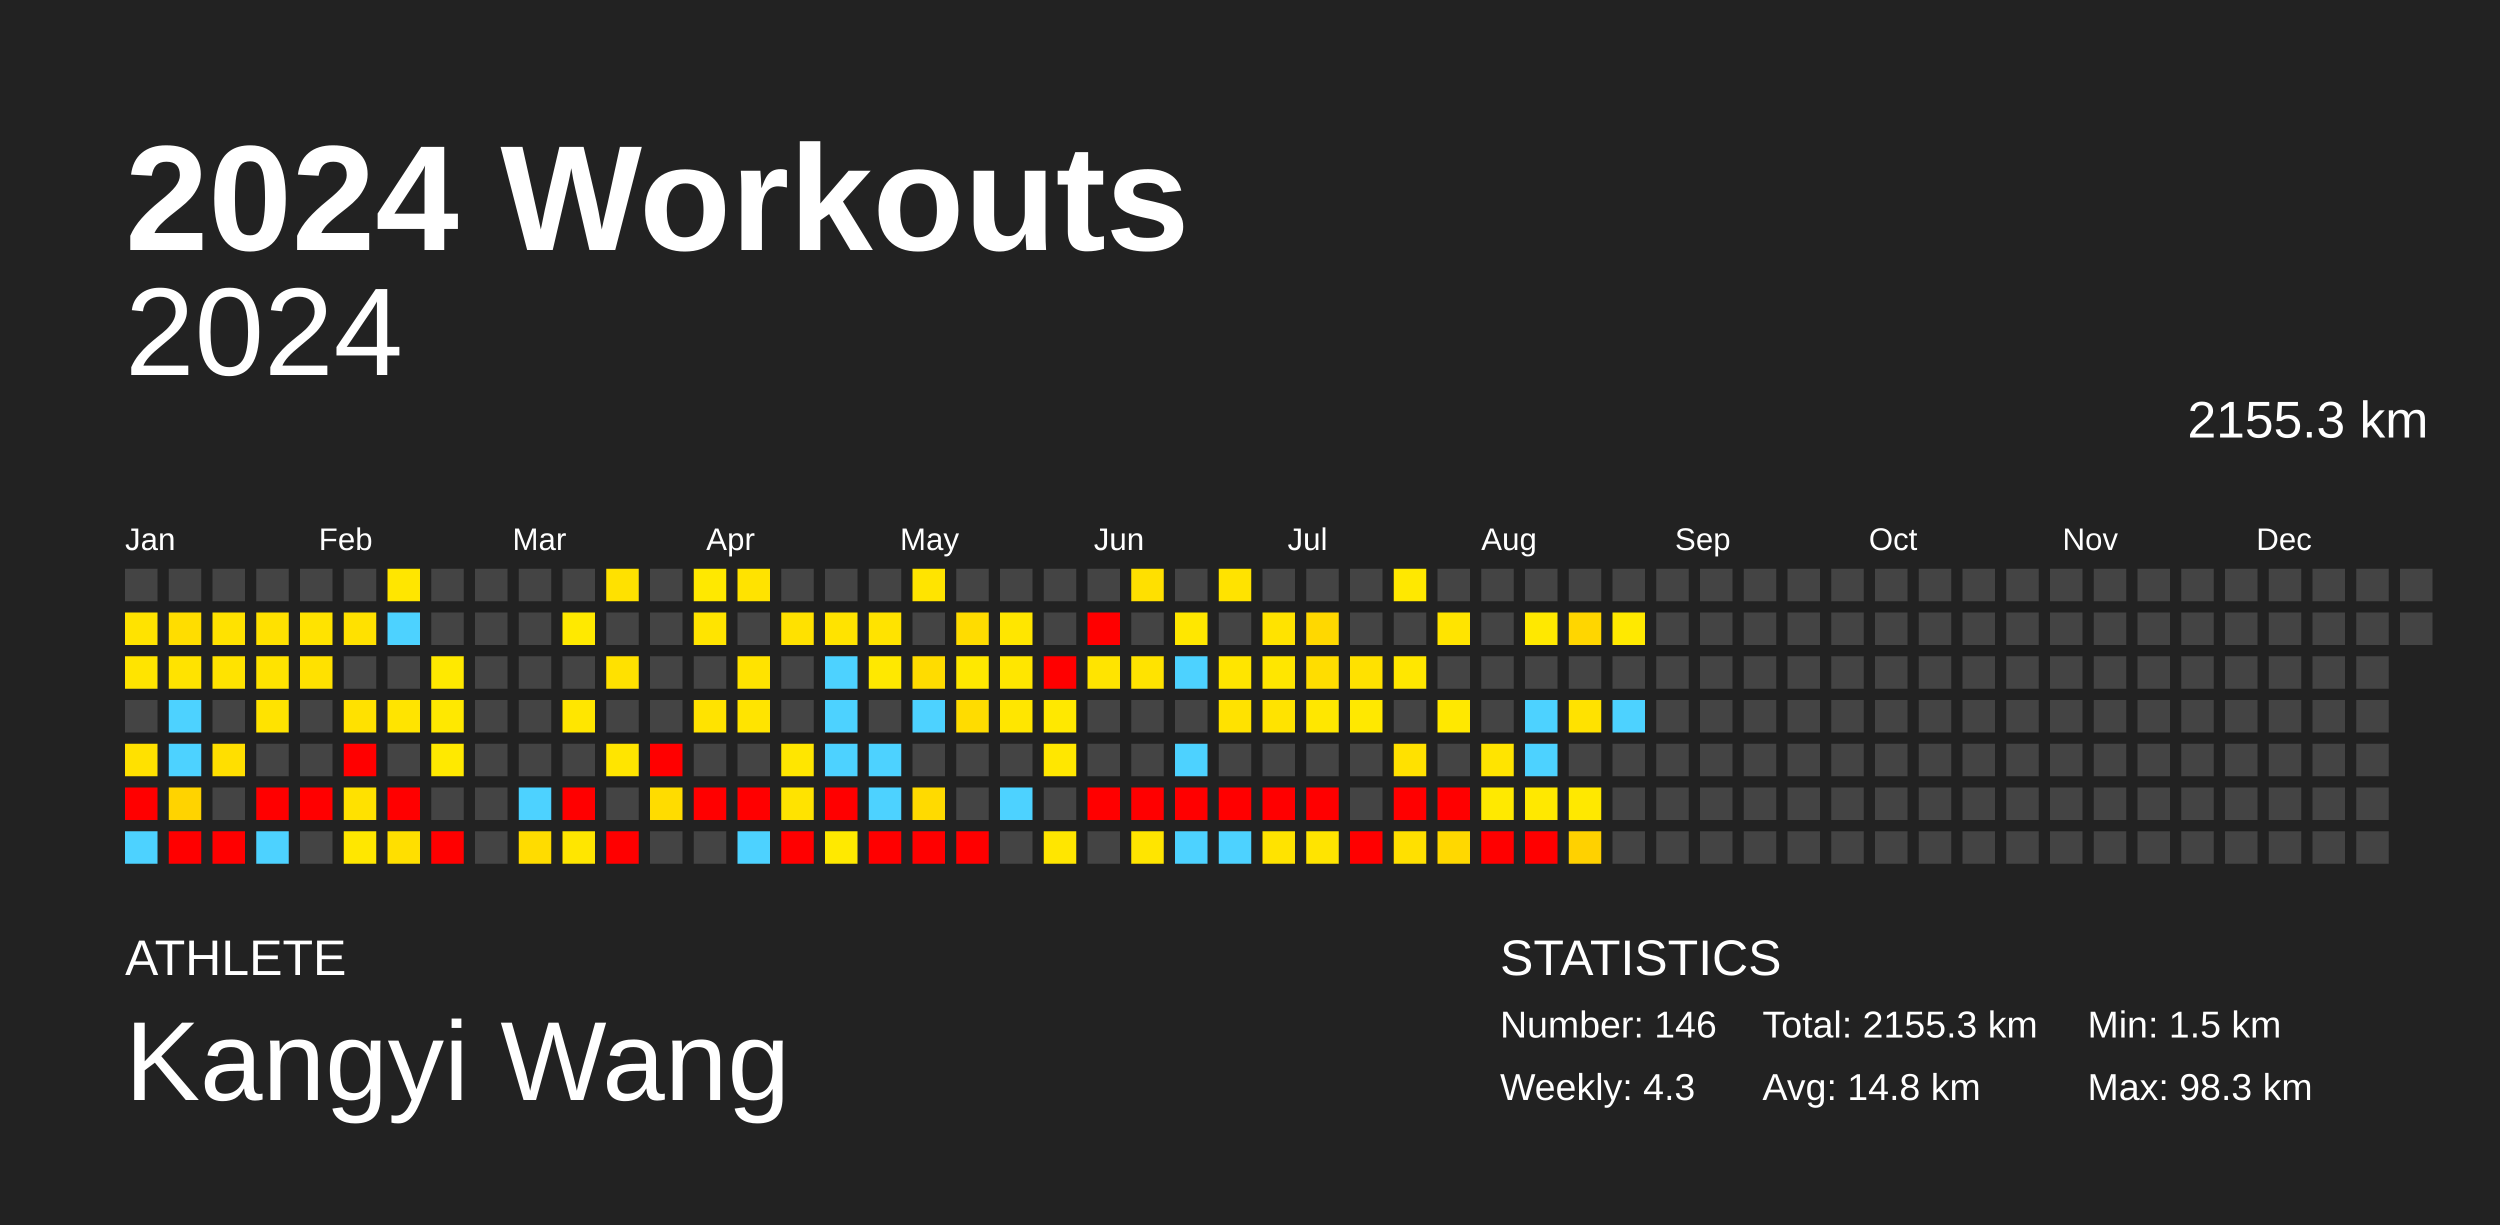
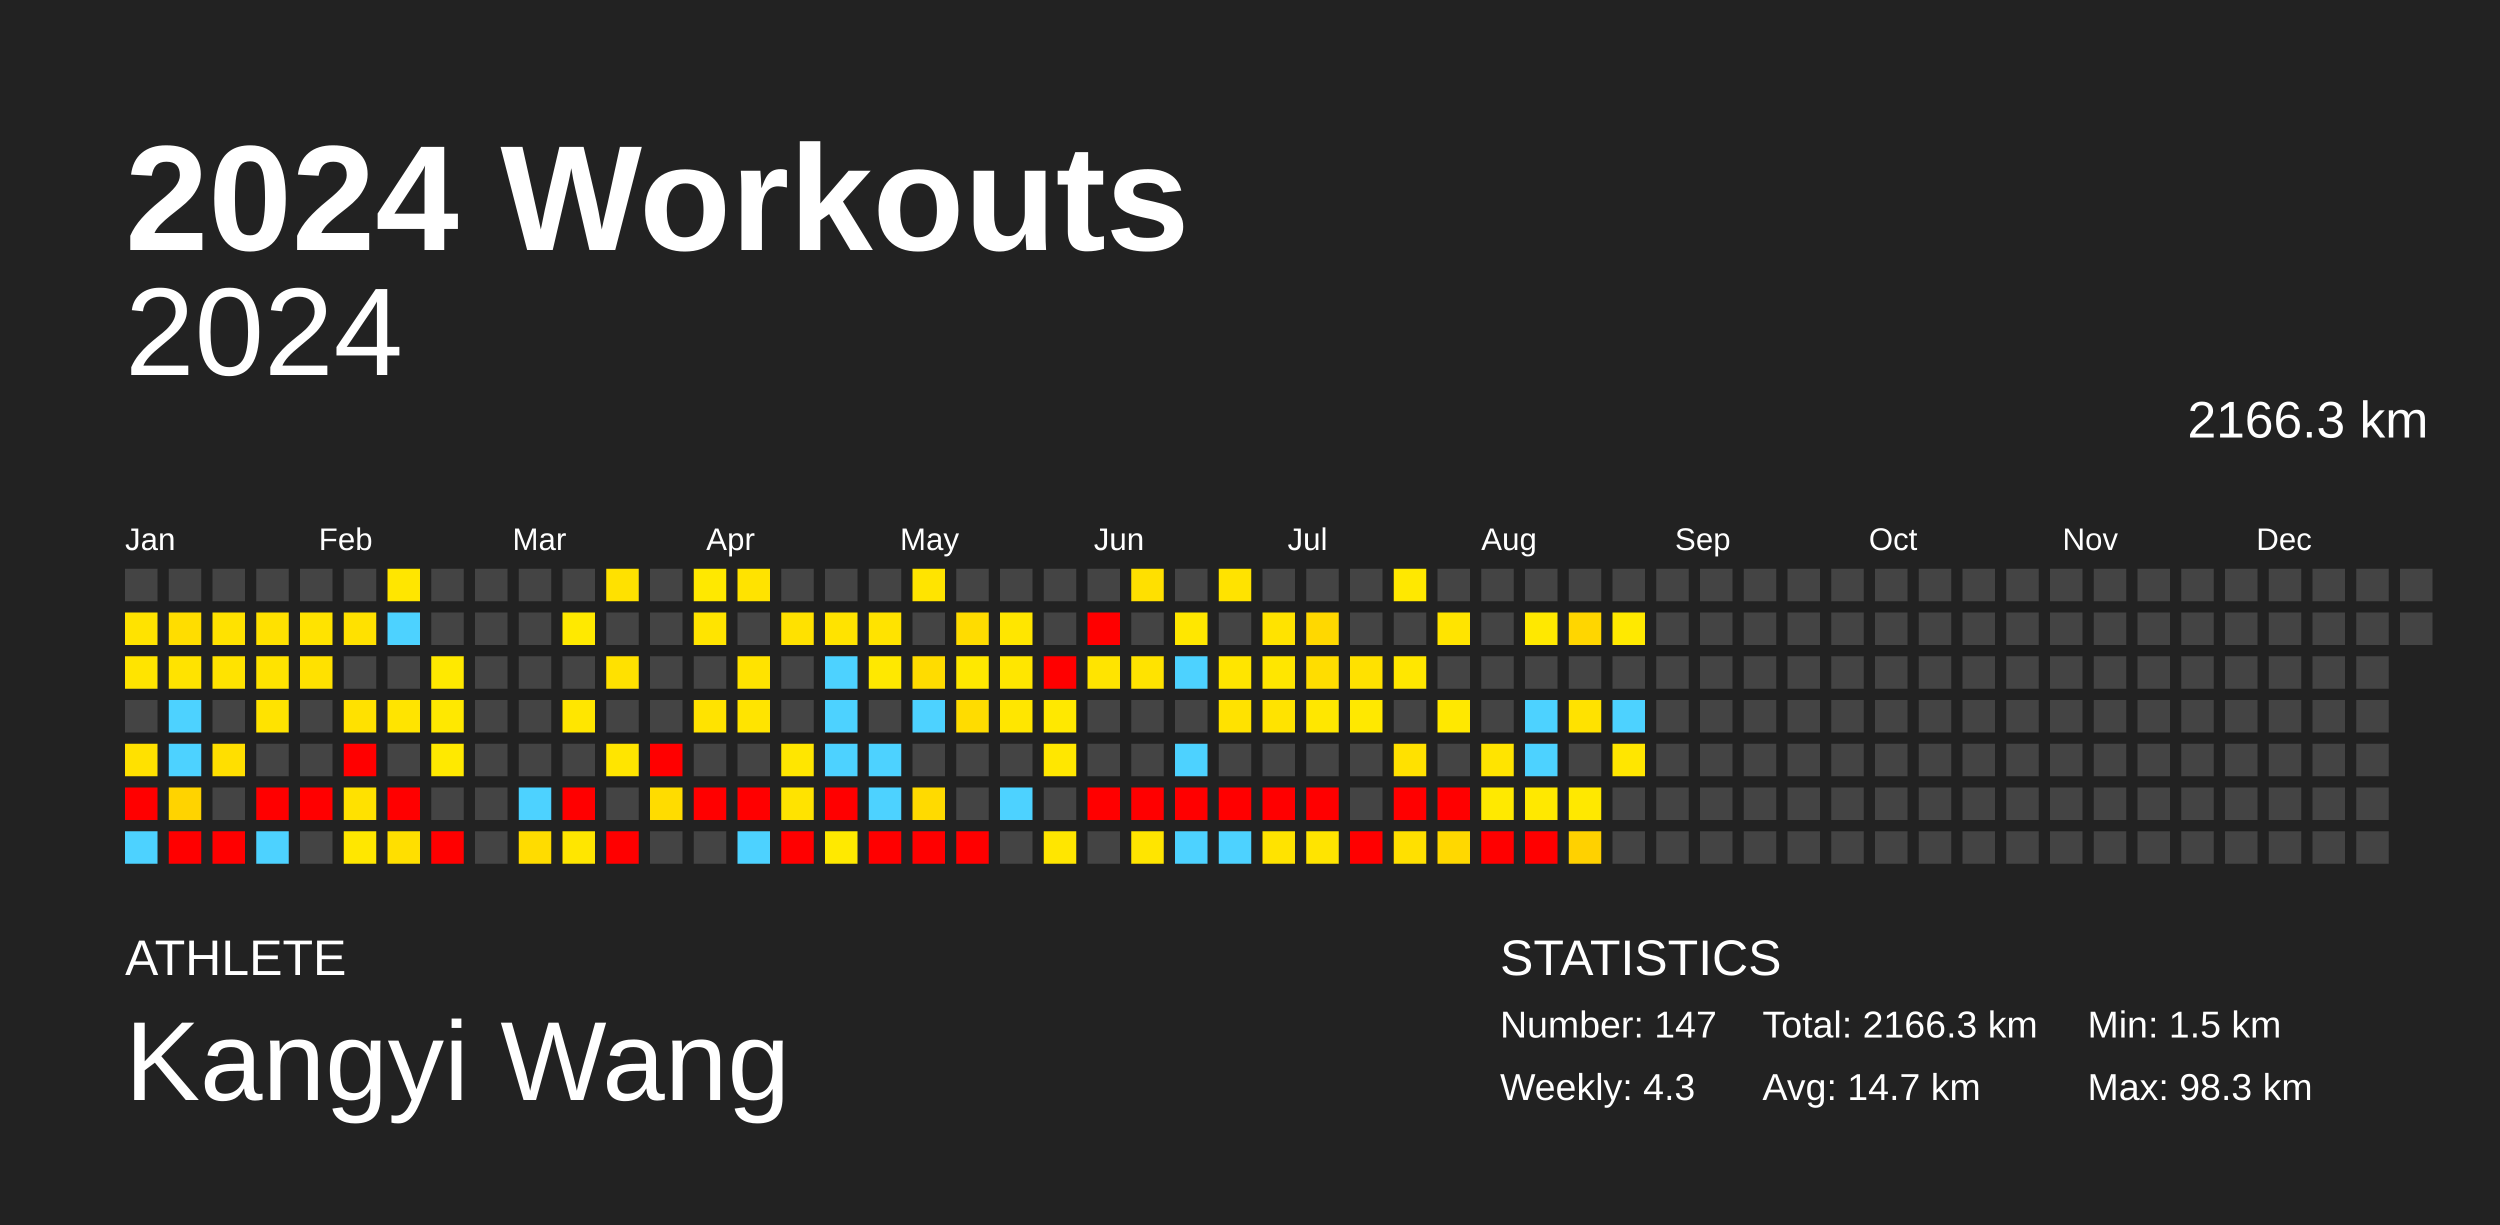
<svg xmlns="http://www.w3.org/2000/svg" baseProfile="full" height="98mm" version="1.1" viewBox="0,0,200,98" width="200mm">
  <defs />
  <rect fill="#222222" height="98" width="200" x="0" y="0" />
  <text fill="#FFFFFF" style="font-size:12px; font-family:Arial; font-weight:bold;" x="10" y="20">2024 Workouts</text>
  <text fill="#FFFFFF" style="font-size:4px; font-family:Arial" x="10" y="78">ATHLETE</text>
  <text fill="#FFFFFF" style="font-size:9px; font-family:Arial" x="10" y="88">Kangyi Wang</text>
  <text fill="#FFFFFF" style="font-size:4px; font-family:Arial" x="120" y="78">STATISTICS</text>
-   <text fill="#FFFFFF" style="font-size:3px; font-family:Arial" x="120" y="83">Number: 146</text>
+   <text fill="#FFFFFF" style="font-size:3px; font-family:Arial" x="120" y="83">Number: 147</text>
  <text fill="#FFFFFF" style="font-size:3px; font-family:Arial" x="120" y="88">Weekly: 4.3</text>
-   <text fill="#FFFFFF" style="font-size:3px; font-family:Arial" x="141" y="83">Total: 2155.3 km</text>
-   <text fill="#FFFFFF" style="font-size:3px; font-family:Arial" x="141" y="88">Avg: 14.8 km</text>
+   <text fill="#FFFFFF" style="font-size:3px; font-family:Arial" x="141" y="83">Total: 2166.3 km</text>
+   <text fill="#FFFFFF" style="font-size:3px; font-family:Arial" x="141" y="88">Avg: 14.7 km</text>
  <text fill="#FFFFFF" style="font-size:3px; font-family:Arial" x="167" y="83">Min: 1.5 km</text>
  <text fill="#FFFFFF" style="font-size:3px; font-family:Arial" x="167" y="88">Max: 98.3 km</text>
  <text alignment-baseline="hanging" fill="#FFFFFF" style="font-size:10.0px; font-family:Arial;" x="10" y="30">2024</text>
-   <text alignment-baseline="hanging" fill="#FFFFFF" style="font-size:4.125px; font-family:Arial;" x="175" y="35">2155.3 km</text>
+   <text alignment-baseline="hanging" fill="#FFFFFF" style="font-size:4.125px; font-family:Arial;" x="175" y="35">2166.3 km</text>
  <text fill="#FFFFFF" style="font-size:2.5px; font-family:Arial" x="10.0" y="44">Jan</text>
  <text fill="#FFFFFF" style="font-size:2.5px; font-family:Arial" x="25.5" y="44">Feb</text>
  <text fill="#FFFFFF" style="font-size:2.5px; font-family:Arial" x="41.0" y="44">Mar</text>
  <text fill="#FFFFFF" style="font-size:2.5px; font-family:Arial" x="56.5" y="44">Apr</text>
  <text fill="#FFFFFF" style="font-size:2.5px; font-family:Arial" x="72.0" y="44">May</text>
  <text fill="#FFFFFF" style="font-size:2.5px; font-family:Arial" x="87.5" y="44">Jun</text>
  <text fill="#FFFFFF" style="font-size:2.5px; font-family:Arial" x="103.0" y="44">Jul</text>
  <text fill="#FFFFFF" style="font-size:2.5px; font-family:Arial" x="118.5" y="44">Aug</text>
  <text fill="#FFFFFF" style="font-size:2.5px; font-family:Arial" x="134.0" y="44">Sep</text>
  <text fill="#FFFFFF" style="font-size:2.5px; font-family:Arial" x="149.5" y="44">Oct</text>
  <text fill="#FFFFFF" style="font-size:2.5px; font-family:Arial" x="165.0" y="44">Nov</text>
  <text fill="#FFFFFF" style="font-size:2.5px; font-family:Arial" x="180.5" y="44">Dec</text>
  <rect fill="#444444" height="2.6" width="2.6" x="10.0" y="45.5" />
  <rect fill="#ffe300" height="2.6" width="2.6" x="10.0" y="49.0" />
  <rect fill="#ffe400" height="2.6" width="2.6" x="10.0" y="52.5" />
  <rect fill="#444444" height="2.6" width="2.6" x="10.0" y="56.0" />
  <rect fill="#ffe100" height="2.6" width="2.6" x="10.0" y="59.5" />
  <rect fill="red" height="2.6" width="2.6" x="10.0" y="63.0" />
  <rect fill="#4dd2ff" height="2.6" width="2.6" x="10.0" y="66.5" />
  <rect fill="#444444" height="2.6" width="2.6" x="13.5" y="45.5" />
  <rect fill="#ffdd00" height="2.6" width="2.6" x="13.5" y="49.0" />
  <rect fill="#ffe300" height="2.6" width="2.6" x="13.5" y="52.5" />
  <rect fill="#4dd2ff" height="2.6" width="2.6" x="13.5" y="56.0" />
  <rect fill="#4dd2ff" height="2.6" width="2.6" x="13.5" y="59.5" />
  <rect fill="#ffd300" height="2.6" width="2.6" x="13.5" y="63.0" />
  <rect fill="red" height="2.6" width="2.6" x="13.5" y="66.5" />
  <rect fill="#444444" height="2.6" width="2.6" x="17.0" y="45.5" />
  <rect fill="#ffe200" height="2.6" width="2.6" x="17.0" y="49.0" />
  <rect fill="#ffe300" height="2.6" width="2.6" x="17.0" y="52.5" />
  <rect fill="#444444" height="2.6" width="2.6" x="17.0" y="56.0" />
  <rect fill="#ffdf00" height="2.6" width="2.6" x="17.0" y="59.5" />
  <rect fill="#444444" height="2.6" width="2.6" x="17.0" y="63.0" />
  <rect fill="red" height="2.6" width="2.6" x="17.0" y="66.5" />
  <rect fill="#444444" height="2.6" width="2.6" x="20.5" y="45.5" />
  <rect fill="#ffe100" height="2.6" width="2.6" x="20.5" y="49.0" />
  <rect fill="#ffe300" height="2.6" width="2.6" x="20.5" y="52.5" />
  <rect fill="#ffe300" height="2.6" width="2.6" x="20.5" y="56.0" />
  <rect fill="#444444" height="2.6" width="2.6" x="20.5" y="59.5" />
  <rect fill="red" height="2.6" width="2.6" x="20.5" y="63.0" />
  <rect fill="#4dd2ff" height="2.6" width="2.6" x="20.5" y="66.5" />
  <rect fill="#444444" height="2.6" width="2.6" x="24.0" y="45.5" />
  <rect fill="#ffe300" height="2.6" width="2.6" x="24.0" y="49.0" />
  <rect fill="#ffe100" height="2.6" width="2.6" x="24.0" y="52.5" />
  <rect fill="#444444" height="2.6" width="2.6" x="24.0" y="56.0" />
  <rect fill="#444444" height="2.6" width="2.6" x="24.0" y="59.5" />
  <rect fill="red" height="2.6" width="2.6" x="24.0" y="63.0" />
  <rect fill="#444444" height="2.6" width="2.6" x="24.0" y="66.5" />
  <rect fill="#444444" height="2.6" width="2.6" x="27.5" y="45.5" />
  <rect fill="#ffe100" height="2.6" width="2.6" x="27.5" y="49.0" />
  <rect fill="#444444" height="2.6" width="2.6" x="27.5" y="52.5" />
  <rect fill="#ffe100" height="2.6" width="2.6" x="27.5" y="56.0" />
  <rect fill="red" height="2.6" width="2.6" x="27.5" y="59.5" />
  <rect fill="#ffe100" height="2.6" width="2.6" x="27.5" y="63.0" />
  <rect fill="#ffe700" height="2.6" width="2.6" x="27.5" y="66.5" />
  <rect fill="#ffe600" height="2.6" width="2.6" x="31.0" y="45.5" />
  <rect fill="#4dd2ff" height="2.6" width="2.6" x="31.0" y="49.0" />
  <rect fill="#444444" height="2.6" width="2.6" x="31.0" y="52.5" />
  <rect fill="#ffe400" height="2.6" width="2.6" x="31.0" y="56.0" />
  <rect fill="#444444" height="2.6" width="2.6" x="31.0" y="59.5" />
  <rect fill="red" height="2.6" width="2.6" x="31.0" y="63.0" />
  <rect fill="#ffdf00" height="2.6" width="2.6" x="31.0" y="66.5" />
  <rect fill="#444444" height="2.6" width="2.6" x="34.5" y="45.5" />
  <rect fill="#444444" height="2.6" width="2.6" x="34.5" y="49.0" />
  <rect fill="#ffe900" height="2.6" width="2.6" x="34.5" y="52.5" />
  <rect fill="#ffe800" height="2.6" width="2.6" x="34.5" y="56.0" />
  <rect fill="#ffe900" height="2.6" width="2.6" x="34.5" y="59.5" />
  <rect fill="#444444" height="2.6" width="2.6" x="34.5" y="63.0" />
  <rect fill="red" height="2.6" width="2.6" x="34.5" y="66.5" />
  <rect fill="#444444" height="2.6" width="2.6" x="38.0" y="45.5" />
  <rect fill="#444444" height="2.6" width="2.6" x="38.0" y="49.0" />
  <rect fill="#444444" height="2.6" width="2.6" x="38.0" y="52.5" />
  <rect fill="#444444" height="2.6" width="2.6" x="38.0" y="56.0" />
  <rect fill="#444444" height="2.6" width="2.6" x="38.0" y="59.5" />
  <rect fill="#444444" height="2.6" width="2.6" x="38.0" y="63.0" />
  <rect fill="#444444" height="2.6" width="2.6" x="38.0" y="66.5" />
  <rect fill="#444444" height="2.6" width="2.6" x="41.5" y="45.5" />
  <rect fill="#444444" height="2.6" width="2.6" x="41.5" y="49.0" />
  <rect fill="#444444" height="2.6" width="2.6" x="41.5" y="52.5" />
  <rect fill="#444444" height="2.6" width="2.6" x="41.5" y="56.0" />
  <rect fill="#444444" height="2.6" width="2.6" x="41.5" y="59.5" />
  <rect fill="#4dd2ff" height="2.6" width="2.6" x="41.5" y="63.0" />
  <rect fill="#ffdc00" height="2.6" width="2.6" x="41.5" y="66.5" />
  <rect fill="#444444" height="2.6" width="2.6" x="45.0" y="45.5" />
  <rect fill="#ffe900" height="2.6" width="2.6" x="45.0" y="49.0" />
  <rect fill="#444444" height="2.6" width="2.6" x="45.0" y="52.5" />
  <rect fill="#ffe600" height="2.6" width="2.6" x="45.0" y="56.0" />
  <rect fill="#444444" height="2.6" width="2.6" x="45.0" y="59.5" />
  <rect fill="red" height="2.6" width="2.6" x="45.0" y="63.0" />
  <rect fill="#ffe600" height="2.6" width="2.6" x="45.0" y="66.5" />
  <rect fill="#ffe100" height="2.6" width="2.6" x="48.5" y="45.5" />
  <rect fill="#444444" height="2.6" width="2.6" x="48.5" y="49.0" />
  <rect fill="#ffe100" height="2.6" width="2.6" x="48.5" y="52.5" />
  <rect fill="#444444" height="2.6" width="2.6" x="48.5" y="56.0" />
  <rect fill="#ffe500" height="2.6" width="2.6" x="48.5" y="59.5" />
  <rect fill="#444444" height="2.6" width="2.6" x="48.5" y="63.0" />
  <rect fill="red" height="2.6" width="2.6" x="48.5" y="66.5" />
  <rect fill="#444444" height="2.6" width="2.6" x="52.0" y="45.5" />
  <rect fill="#444444" height="2.6" width="2.6" x="52.0" y="49.0" />
  <rect fill="#444444" height="2.6" width="2.6" x="52.0" y="52.5" />
  <rect fill="#444444" height="2.6" width="2.6" x="52.0" y="56.0" />
  <rect fill="red" height="2.6" width="2.6" x="52.0" y="59.5" />
  <rect fill="#ffdc00" height="2.6" width="2.6" x="52.0" y="63.0" />
  <rect fill="#444444" height="2.6" width="2.6" x="52.0" y="66.5" />
  <rect fill="#ffe800" height="2.6" width="2.6" x="55.5" y="45.5" />
  <rect fill="#ffe400" height="2.6" width="2.6" x="55.5" y="49.0" />
  <rect fill="#444444" height="2.6" width="2.6" x="55.5" y="52.5" />
  <rect fill="#ffe300" height="2.6" width="2.6" x="55.5" y="56.0" />
  <rect fill="#444444" height="2.6" width="2.6" x="55.5" y="59.5" />
  <rect fill="red" height="2.6" width="2.6" x="55.5" y="63.0" />
  <rect fill="#444444" height="2.6" width="2.6" x="55.5" y="66.5" />
  <rect fill="#ffe300" height="2.6" width="2.6" x="59.0" y="45.5" />
  <rect fill="#444444" height="2.6" width="2.6" x="59.0" y="49.0" />
  <rect fill="#ffe300" height="2.6" width="2.6" x="59.0" y="52.5" />
  <rect fill="#ffe400" height="2.6" width="2.6" x="59.0" y="56.0" />
  <rect fill="#444444" height="2.6" width="2.6" x="59.0" y="59.5" />
  <rect fill="red" height="2.6" width="2.6" x="59.0" y="63.0" />
  <rect fill="#4dd2ff" height="2.6" width="2.6" x="59.0" y="66.5" />
  <rect fill="#444444" height="2.6" width="2.6" x="62.5" y="45.5" />
  <rect fill="#ffe100" height="2.6" width="2.6" x="62.5" y="49.0" />
  <rect fill="#444444" height="2.6" width="2.6" x="62.5" y="52.5" />
  <rect fill="#444444" height="2.6" width="2.6" x="62.5" y="56.0" />
  <rect fill="#ffe600" height="2.6" width="2.6" x="62.5" y="59.5" />
  <rect fill="#ffe300" height="2.6" width="2.6" x="62.5" y="63.0" />
  <rect fill="red" height="2.6" width="2.6" x="62.5" y="66.5" />
  <rect fill="#444444" height="2.6" width="2.6" x="66.0" y="45.5" />
  <rect fill="#ffe300" height="2.6" width="2.6" x="66.0" y="49.0" />
  <rect fill="#4dd2ff" height="2.6" width="2.6" x="66.0" y="52.5" />
  <rect fill="#4dd2ff" height="2.6" width="2.6" x="66.0" y="56.0" />
  <rect fill="#4dd2ff" height="2.6" width="2.6" x="66.0" y="59.5" />
  <rect fill="red" height="2.6" width="2.6" x="66.0" y="63.0" />
  <rect fill="#ffe900" height="2.6" width="2.6" x="66.0" y="66.5" />
  <rect fill="#444444" height="2.6" width="2.6" x="69.5" y="45.5" />
  <rect fill="#ffe300" height="2.6" width="2.6" x="69.5" y="49.0" />
  <rect fill="#ffe800" height="2.6" width="2.6" x="69.5" y="52.5" />
  <rect fill="#444444" height="2.6" width="2.6" x="69.5" y="56.0" />
  <rect fill="#4dd2ff" height="2.6" width="2.6" x="69.5" y="59.5" />
  <rect fill="#4dd2ff" height="2.6" width="2.6" x="69.5" y="63.0" />
  <rect fill="red" height="2.6" width="2.6" x="69.5" y="66.5" />
  <rect fill="#ffe400" height="2.6" width="2.6" x="73.0" y="45.5" />
  <rect fill="#444444" height="2.6" width="2.6" x="73.0" y="49.0" />
  <rect fill="#ffdc00" height="2.6" width="2.6" x="73.0" y="52.5" />
  <rect fill="#4dd2ff" height="2.6" width="2.6" x="73.0" y="56.0" />
  <rect fill="#444444" height="2.6" width="2.6" x="73.0" y="59.5" />
  <rect fill="#ffda00" height="2.6" width="2.6" x="73.0" y="63.0" />
  <rect fill="red" height="2.6" width="2.6" x="73.0" y="66.5" />
  <rect fill="#444444" height="2.6" width="2.6" x="76.5" y="45.5" />
  <rect fill="#ffdc00" height="2.6" width="2.6" x="76.5" y="49.0" />
  <rect fill="#ffe800" height="2.6" width="2.6" x="76.5" y="52.5" />
  <rect fill="#ffdc00" height="2.6" width="2.6" x="76.5" y="56.0" />
  <rect fill="#444444" height="2.6" width="2.6" x="76.5" y="59.5" />
  <rect fill="#444444" height="2.6" width="2.6" x="76.5" y="63.0" />
  <rect fill="red" height="2.6" width="2.6" x="76.5" y="66.5" />
  <rect fill="#444444" height="2.6" width="2.6" x="80.0" y="45.5" />
  <rect fill="#ffe600" height="2.6" width="2.6" x="80.0" y="49.0" />
  <rect fill="#ffe600" height="2.6" width="2.6" x="80.0" y="52.5" />
  <rect fill="#ffe600" height="2.6" width="2.6" x="80.0" y="56.0" />
  <rect fill="#444444" height="2.6" width="2.6" x="80.0" y="59.5" />
  <rect fill="#4dd2ff" height="2.6" width="2.6" x="80.0" y="63.0" />
  <rect fill="#444444" height="2.6" width="2.6" x="80.0" y="66.5" />
  <rect fill="#444444" height="2.6" width="2.6" x="83.5" y="45.5" />
  <rect fill="#444444" height="2.6" width="2.6" x="83.5" y="49.0" />
  <rect fill="red" height="2.6" width="2.6" x="83.5" y="52.5" />
  <rect fill="#ffe800" height="2.6" width="2.6" x="83.5" y="56.0" />
  <rect fill="#ffe700" height="2.6" width="2.6" x="83.5" y="59.5" />
  <rect fill="#444444" height="2.6" width="2.6" x="83.5" y="63.0" />
  <rect fill="#ffe600" height="2.6" width="2.6" x="83.5" y="66.5" />
  <rect fill="#444444" height="2.6" width="2.6" x="87.0" y="45.5" />
  <rect fill="red" height="2.6" width="2.6" x="87.0" y="49.0" />
  <rect fill="#ffe400" height="2.6" width="2.6" x="87.0" y="52.5" />
  <rect fill="#444444" height="2.6" width="2.6" x="87.0" y="56.0" />
  <rect fill="#444444" height="2.6" width="2.6" x="87.0" y="59.5" />
  <rect fill="red" height="2.6" width="2.6" x="87.0" y="63.0" />
  <rect fill="#444444" height="2.6" width="2.6" x="87.0" y="66.5" />
  <rect fill="#ffe000" height="2.6" width="2.6" x="90.5" y="45.5" />
  <rect fill="#444444" height="2.6" width="2.6" x="90.5" y="49.0" />
  <rect fill="#ffe300" height="2.6" width="2.6" x="90.5" y="52.5" />
  <rect fill="#444444" height="2.6" width="2.6" x="90.5" y="56.0" />
  <rect fill="#444444" height="2.6" width="2.6" x="90.5" y="59.5" />
  <rect fill="red" height="2.6" width="2.6" x="90.5" y="63.0" />
  <rect fill="#ffe500" height="2.6" width="2.6" x="90.5" y="66.5" />
  <rect fill="#444444" height="2.6" width="2.6" x="94.0" y="45.5" />
  <rect fill="#ffe700" height="2.6" width="2.6" x="94.0" y="49.0" />
  <rect fill="#4dd2ff" height="2.6" width="2.6" x="94.0" y="52.5" />
  <rect fill="#444444" height="2.6" width="2.6" x="94.0" y="56.0" />
  <rect fill="#4dd2ff" height="2.6" width="2.6" x="94.0" y="59.5" />
  <rect fill="red" height="2.6" width="2.6" x="94.0" y="63.0" />
  <rect fill="#4dd2ff" height="2.6" width="2.6" x="94.0" y="66.5" />
  <rect fill="#ffe300" height="2.6" width="2.6" x="97.5" y="45.5" />
  <rect fill="#444444" height="2.6" width="2.6" x="97.5" y="49.0" />
  <rect fill="#ffe500" height="2.6" width="2.6" x="97.5" y="52.5" />
  <rect fill="#ffe200" height="2.6" width="2.6" x="97.5" y="56.0" />
  <rect fill="#444444" height="2.6" width="2.6" x="97.5" y="59.5" />
  <rect fill="red" height="2.6" width="2.6" x="97.5" y="63.0" />
  <rect fill="#4dd2ff" height="2.6" width="2.6" x="97.5" y="66.5" />
  <rect fill="#444444" height="2.6" width="2.6" x="101.0" y="45.5" />
  <rect fill="#ffe300" height="2.6" width="2.6" x="101.0" y="49.0" />
  <rect fill="#ffe600" height="2.6" width="2.6" x="101.0" y="52.5" />
  <rect fill="#ffe300" height="2.6" width="2.6" x="101.0" y="56.0" />
  <rect fill="#444444" height="2.6" width="2.6" x="101.0" y="59.5" />
  <rect fill="red" height="2.6" width="2.6" x="101.0" y="63.0" />
  <rect fill="#ffe300" height="2.6" width="2.6" x="101.0" y="66.5" />
  <rect fill="#444444" height="2.6" width="2.6" x="104.5" y="45.5" />
  <rect fill="#ffd800" height="2.6" width="2.6" x="104.5" y="49.0" />
  <rect fill="#ffdd00" height="2.6" width="2.6" x="104.5" y="52.5" />
  <rect fill="#ffe700" height="2.6" width="2.6" x="104.5" y="56.0" />
  <rect fill="#444444" height="2.6" width="2.6" x="104.5" y="59.5" />
  <rect fill="red" height="2.6" width="2.6" x="104.5" y="63.0" />
  <rect fill="#ffe400" height="2.6" width="2.6" x="104.5" y="66.5" />
  <rect fill="#444444" height="2.6" width="2.6" x="108.0" y="45.5" />
  <rect fill="#444444" height="2.6" width="2.6" x="108.0" y="49.0" />
  <rect fill="#ffe100" height="2.6" width="2.6" x="108.0" y="52.5" />
  <rect fill="#ffe800" height="2.6" width="2.6" x="108.0" y="56.0" />
  <rect fill="#444444" height="2.6" width="2.6" x="108.0" y="59.5" />
  <rect fill="#444444" height="2.6" width="2.6" x="108.0" y="63.0" />
  <rect fill="red" height="2.6" width="2.6" x="108.0" y="66.5" />
  <rect fill="#ffe800" height="2.6" width="2.6" x="111.5" y="45.5" />
  <rect fill="#444444" height="2.6" width="2.6" x="111.5" y="49.0" />
  <rect fill="#ffe700" height="2.6" width="2.6" x="111.5" y="52.5" />
  <rect fill="#444444" height="2.6" width="2.6" x="111.5" y="56.0" />
  <rect fill="#ffe100" height="2.6" width="2.6" x="111.5" y="59.5" />
  <rect fill="red" height="2.6" width="2.6" x="111.5" y="63.0" />
  <rect fill="#ffe000" height="2.6" width="2.6" x="111.5" y="66.5" />
  <rect fill="#444444" height="2.6" width="2.6" x="115.0" y="45.5" />
  <rect fill="#ffe400" height="2.6" width="2.6" x="115.0" y="49.0" />
  <rect fill="#444444" height="2.6" width="2.6" x="115.0" y="52.5" />
  <rect fill="#ffe800" height="2.6" width="2.6" x="115.0" y="56.0" />
  <rect fill="#444444" height="2.6" width="2.6" x="115.0" y="59.5" />
  <rect fill="red" height="2.6" width="2.6" x="115.0" y="63.0" />
  <rect fill="#ffd800" height="2.6" width="2.6" x="115.0" y="66.5" />
  <rect fill="#444444" height="2.6" width="2.6" x="118.5" y="45.5" />
  <rect fill="#444444" height="2.6" width="2.6" x="118.5" y="49.0" />
  <rect fill="#444444" height="2.6" width="2.6" x="118.5" y="52.5" />
  <rect fill="#444444" height="2.6" width="2.6" x="118.5" y="56.0" />
  <rect fill="#ffe400" height="2.6" width="2.6" x="118.5" y="59.5" />
  <rect fill="#ffe900" height="2.6" width="2.6" x="118.5" y="63.0" />
  <rect fill="red" height="2.6" width="2.6" x="118.5" y="66.5" />
  <rect fill="#444444" height="2.6" width="2.6" x="122.0" y="45.5" />
  <rect fill="#ffe800" height="2.6" width="2.6" x="122.0" y="49.0" />
  <rect fill="#444444" height="2.6" width="2.6" x="122.0" y="52.5" />
  <rect fill="#4dd2ff" height="2.6" width="2.6" x="122.0" y="56.0" />
  <rect fill="#4dd2ff" height="2.6" width="2.6" x="122.0" y="59.5" />
  <rect fill="#ffe800" height="2.6" width="2.6" x="122.0" y="63.0" />
  <rect fill="red" height="2.6" width="2.6" x="122.0" y="66.5" />
  <rect fill="#444444" height="2.6" width="2.6" x="125.5" y="45.5" />
  <rect fill="#ffd600" height="2.6" width="2.6" x="125.5" y="49.0" />
  <rect fill="#444444" height="2.6" width="2.6" x="125.5" y="52.5" />
  <rect fill="#ffe200" height="2.6" width="2.6" x="125.5" y="56.0" />
  <rect fill="#444444" height="2.6" width="2.6" x="125.5" y="59.5" />
  <rect fill="#ffe800" height="2.6" width="2.6" x="125.5" y="63.0" />
  <rect fill="#ffd100" height="2.6" width="2.6" x="125.5" y="66.5" />
  <rect fill="#444444" height="2.6" width="2.6" x="129.0" y="45.5" />
  <rect fill="#ffe900" height="2.6" width="2.6" x="129.0" y="49.0" />
  <rect fill="#444444" height="2.6" width="2.6" x="129.0" y="52.5" />
  <rect fill="#4dd2ff" height="2.6" width="2.6" x="129.0" y="56.0" />
-   <rect fill="#444444" height="2.6" width="2.6" x="129.0" y="59.5" />
+   <rect fill="#ffe600" height="2.6" width="2.6" x="129.0" y="59.5" />
  <rect fill="#444444" height="2.6" width="2.6" x="129.0" y="63.0" />
  <rect fill="#444444" height="2.6" width="2.6" x="129.0" y="66.5" />
  <rect fill="#444444" height="2.6" width="2.6" x="132.5" y="45.5" />
  <rect fill="#444444" height="2.6" width="2.6" x="132.5" y="49.0" />
  <rect fill="#444444" height="2.6" width="2.6" x="132.5" y="52.5" />
  <rect fill="#444444" height="2.6" width="2.6" x="132.5" y="56.0" />
  <rect fill="#444444" height="2.6" width="2.6" x="132.5" y="59.5" />
  <rect fill="#444444" height="2.6" width="2.6" x="132.5" y="63.0" />
  <rect fill="#444444" height="2.6" width="2.6" x="132.5" y="66.5" />
  <rect fill="#444444" height="2.6" width="2.6" x="136.0" y="45.5" />
  <rect fill="#444444" height="2.6" width="2.6" x="136.0" y="49.0" />
  <rect fill="#444444" height="2.6" width="2.6" x="136.0" y="52.5" />
  <rect fill="#444444" height="2.6" width="2.6" x="136.0" y="56.0" />
  <rect fill="#444444" height="2.6" width="2.6" x="136.0" y="59.5" />
  <rect fill="#444444" height="2.6" width="2.6" x="136.0" y="63.0" />
  <rect fill="#444444" height="2.6" width="2.6" x="136.0" y="66.5" />
  <rect fill="#444444" height="2.6" width="2.6" x="139.5" y="45.5" />
  <rect fill="#444444" height="2.6" width="2.6" x="139.5" y="49.0" />
  <rect fill="#444444" height="2.6" width="2.6" x="139.5" y="52.5" />
  <rect fill="#444444" height="2.6" width="2.6" x="139.5" y="56.0" />
  <rect fill="#444444" height="2.6" width="2.6" x="139.5" y="59.5" />
  <rect fill="#444444" height="2.6" width="2.6" x="139.5" y="63.0" />
  <rect fill="#444444" height="2.6" width="2.6" x="139.5" y="66.5" />
  <rect fill="#444444" height="2.6" width="2.6" x="143.0" y="45.5" />
  <rect fill="#444444" height="2.6" width="2.6" x="143.0" y="49.0" />
  <rect fill="#444444" height="2.6" width="2.6" x="143.0" y="52.5" />
  <rect fill="#444444" height="2.6" width="2.6" x="143.0" y="56.0" />
  <rect fill="#444444" height="2.6" width="2.6" x="143.0" y="59.5" />
  <rect fill="#444444" height="2.6" width="2.6" x="143.0" y="63.0" />
  <rect fill="#444444" height="2.6" width="2.6" x="143.0" y="66.5" />
  <rect fill="#444444" height="2.6" width="2.6" x="146.5" y="45.5" />
  <rect fill="#444444" height="2.6" width="2.6" x="146.5" y="49.0" />
  <rect fill="#444444" height="2.6" width="2.6" x="146.5" y="52.5" />
  <rect fill="#444444" height="2.6" width="2.6" x="146.5" y="56.0" />
  <rect fill="#444444" height="2.6" width="2.6" x="146.5" y="59.5" />
  <rect fill="#444444" height="2.6" width="2.6" x="146.5" y="63.0" />
  <rect fill="#444444" height="2.6" width="2.6" x="146.5" y="66.5" />
  <rect fill="#444444" height="2.6" width="2.6" x="150.0" y="45.5" />
  <rect fill="#444444" height="2.6" width="2.6" x="150.0" y="49.0" />
  <rect fill="#444444" height="2.6" width="2.6" x="150.0" y="52.5" />
  <rect fill="#444444" height="2.6" width="2.6" x="150.0" y="56.0" />
  <rect fill="#444444" height="2.6" width="2.6" x="150.0" y="59.5" />
  <rect fill="#444444" height="2.6" width="2.6" x="150.0" y="63.0" />
  <rect fill="#444444" height="2.6" width="2.6" x="150.0" y="66.5" />
  <rect fill="#444444" height="2.6" width="2.6" x="153.5" y="45.5" />
  <rect fill="#444444" height="2.6" width="2.6" x="153.5" y="49.0" />
  <rect fill="#444444" height="2.6" width="2.6" x="153.5" y="52.5" />
  <rect fill="#444444" height="2.6" width="2.6" x="153.5" y="56.0" />
  <rect fill="#444444" height="2.6" width="2.6" x="153.5" y="59.5" />
  <rect fill="#444444" height="2.6" width="2.6" x="153.5" y="63.0" />
  <rect fill="#444444" height="2.6" width="2.6" x="153.5" y="66.5" />
  <rect fill="#444444" height="2.6" width="2.6" x="157.0" y="45.5" />
  <rect fill="#444444" height="2.6" width="2.6" x="157.0" y="49.0" />
  <rect fill="#444444" height="2.6" width="2.6" x="157.0" y="52.5" />
  <rect fill="#444444" height="2.6" width="2.6" x="157.0" y="56.0" />
  <rect fill="#444444" height="2.6" width="2.6" x="157.0" y="59.5" />
  <rect fill="#444444" height="2.6" width="2.6" x="157.0" y="63.0" />
  <rect fill="#444444" height="2.6" width="2.6" x="157.0" y="66.5" />
  <rect fill="#444444" height="2.6" width="2.6" x="160.5" y="45.5" />
  <rect fill="#444444" height="2.6" width="2.6" x="160.5" y="49.0" />
  <rect fill="#444444" height="2.6" width="2.6" x="160.5" y="52.5" />
  <rect fill="#444444" height="2.6" width="2.6" x="160.5" y="56.0" />
  <rect fill="#444444" height="2.6" width="2.6" x="160.5" y="59.5" />
  <rect fill="#444444" height="2.6" width="2.6" x="160.5" y="63.0" />
  <rect fill="#444444" height="2.6" width="2.6" x="160.5" y="66.5" />
  <rect fill="#444444" height="2.6" width="2.6" x="164.0" y="45.5" />
  <rect fill="#444444" height="2.6" width="2.6" x="164.0" y="49.0" />
  <rect fill="#444444" height="2.6" width="2.6" x="164.0" y="52.5" />
  <rect fill="#444444" height="2.6" width="2.6" x="164.0" y="56.0" />
  <rect fill="#444444" height="2.6" width="2.6" x="164.0" y="59.5" />
  <rect fill="#444444" height="2.6" width="2.6" x="164.0" y="63.0" />
  <rect fill="#444444" height="2.6" width="2.6" x="164.0" y="66.5" />
  <rect fill="#444444" height="2.6" width="2.6" x="167.5" y="45.5" />
  <rect fill="#444444" height="2.6" width="2.6" x="167.5" y="49.0" />
  <rect fill="#444444" height="2.6" width="2.6" x="167.5" y="52.5" />
  <rect fill="#444444" height="2.6" width="2.6" x="167.5" y="56.0" />
  <rect fill="#444444" height="2.6" width="2.6" x="167.5" y="59.5" />
  <rect fill="#444444" height="2.6" width="2.6" x="167.5" y="63.0" />
  <rect fill="#444444" height="2.6" width="2.6" x="167.5" y="66.5" />
  <rect fill="#444444" height="2.6" width="2.6" x="171.0" y="45.5" />
  <rect fill="#444444" height="2.6" width="2.6" x="171.0" y="49.0" />
  <rect fill="#444444" height="2.6" width="2.6" x="171.0" y="52.5" />
  <rect fill="#444444" height="2.6" width="2.6" x="171.0" y="56.0" />
  <rect fill="#444444" height="2.6" width="2.6" x="171.0" y="59.5" />
  <rect fill="#444444" height="2.6" width="2.6" x="171.0" y="63.0" />
  <rect fill="#444444" height="2.6" width="2.6" x="171.0" y="66.5" />
  <rect fill="#444444" height="2.6" width="2.6" x="174.5" y="45.5" />
  <rect fill="#444444" height="2.6" width="2.6" x="174.5" y="49.0" />
  <rect fill="#444444" height="2.6" width="2.6" x="174.5" y="52.5" />
  <rect fill="#444444" height="2.6" width="2.6" x="174.5" y="56.0" />
  <rect fill="#444444" height="2.6" width="2.6" x="174.5" y="59.5" />
  <rect fill="#444444" height="2.6" width="2.6" x="174.5" y="63.0" />
  <rect fill="#444444" height="2.6" width="2.6" x="174.5" y="66.5" />
  <rect fill="#444444" height="2.6" width="2.6" x="178.0" y="45.5" />
  <rect fill="#444444" height="2.6" width="2.6" x="178.0" y="49.0" />
  <rect fill="#444444" height="2.6" width="2.6" x="178.0" y="52.5" />
  <rect fill="#444444" height="2.6" width="2.6" x="178.0" y="56.0" />
  <rect fill="#444444" height="2.6" width="2.6" x="178.0" y="59.5" />
  <rect fill="#444444" height="2.6" width="2.6" x="178.0" y="63.0" />
  <rect fill="#444444" height="2.6" width="2.6" x="178.0" y="66.5" />
  <rect fill="#444444" height="2.6" width="2.6" x="181.5" y="45.5" />
  <rect fill="#444444" height="2.6" width="2.6" x="181.5" y="49.0" />
  <rect fill="#444444" height="2.6" width="2.6" x="181.5" y="52.5" />
  <rect fill="#444444" height="2.6" width="2.6" x="181.5" y="56.0" />
  <rect fill="#444444" height="2.6" width="2.6" x="181.5" y="59.5" />
  <rect fill="#444444" height="2.6" width="2.6" x="181.5" y="63.0" />
  <rect fill="#444444" height="2.6" width="2.6" x="181.5" y="66.5" />
  <rect fill="#444444" height="2.6" width="2.6" x="185.0" y="45.5" />
  <rect fill="#444444" height="2.6" width="2.6" x="185.0" y="49.0" />
  <rect fill="#444444" height="2.6" width="2.6" x="185.0" y="52.5" />
  <rect fill="#444444" height="2.6" width="2.6" x="185.0" y="56.0" />
  <rect fill="#444444" height="2.6" width="2.6" x="185.0" y="59.5" />
  <rect fill="#444444" height="2.6" width="2.6" x="185.0" y="63.0" />
  <rect fill="#444444" height="2.6" width="2.6" x="185.0" y="66.5" />
  <rect fill="#444444" height="2.6" width="2.6" x="188.5" y="45.5" />
  <rect fill="#444444" height="2.6" width="2.6" x="188.5" y="49.0" />
  <rect fill="#444444" height="2.6" width="2.6" x="188.5" y="52.5" />
  <rect fill="#444444" height="2.6" width="2.6" x="188.5" y="56.0" />
  <rect fill="#444444" height="2.6" width="2.6" x="188.5" y="59.5" />
  <rect fill="#444444" height="2.6" width="2.6" x="188.5" y="63.0" />
  <rect fill="#444444" height="2.6" width="2.6" x="188.5" y="66.5" />
  <rect fill="#444444" height="2.6" width="2.6" x="192.0" y="45.5" />
  <rect fill="#444444" height="2.6" width="2.6" x="192.0" y="49.0" />
</svg>
